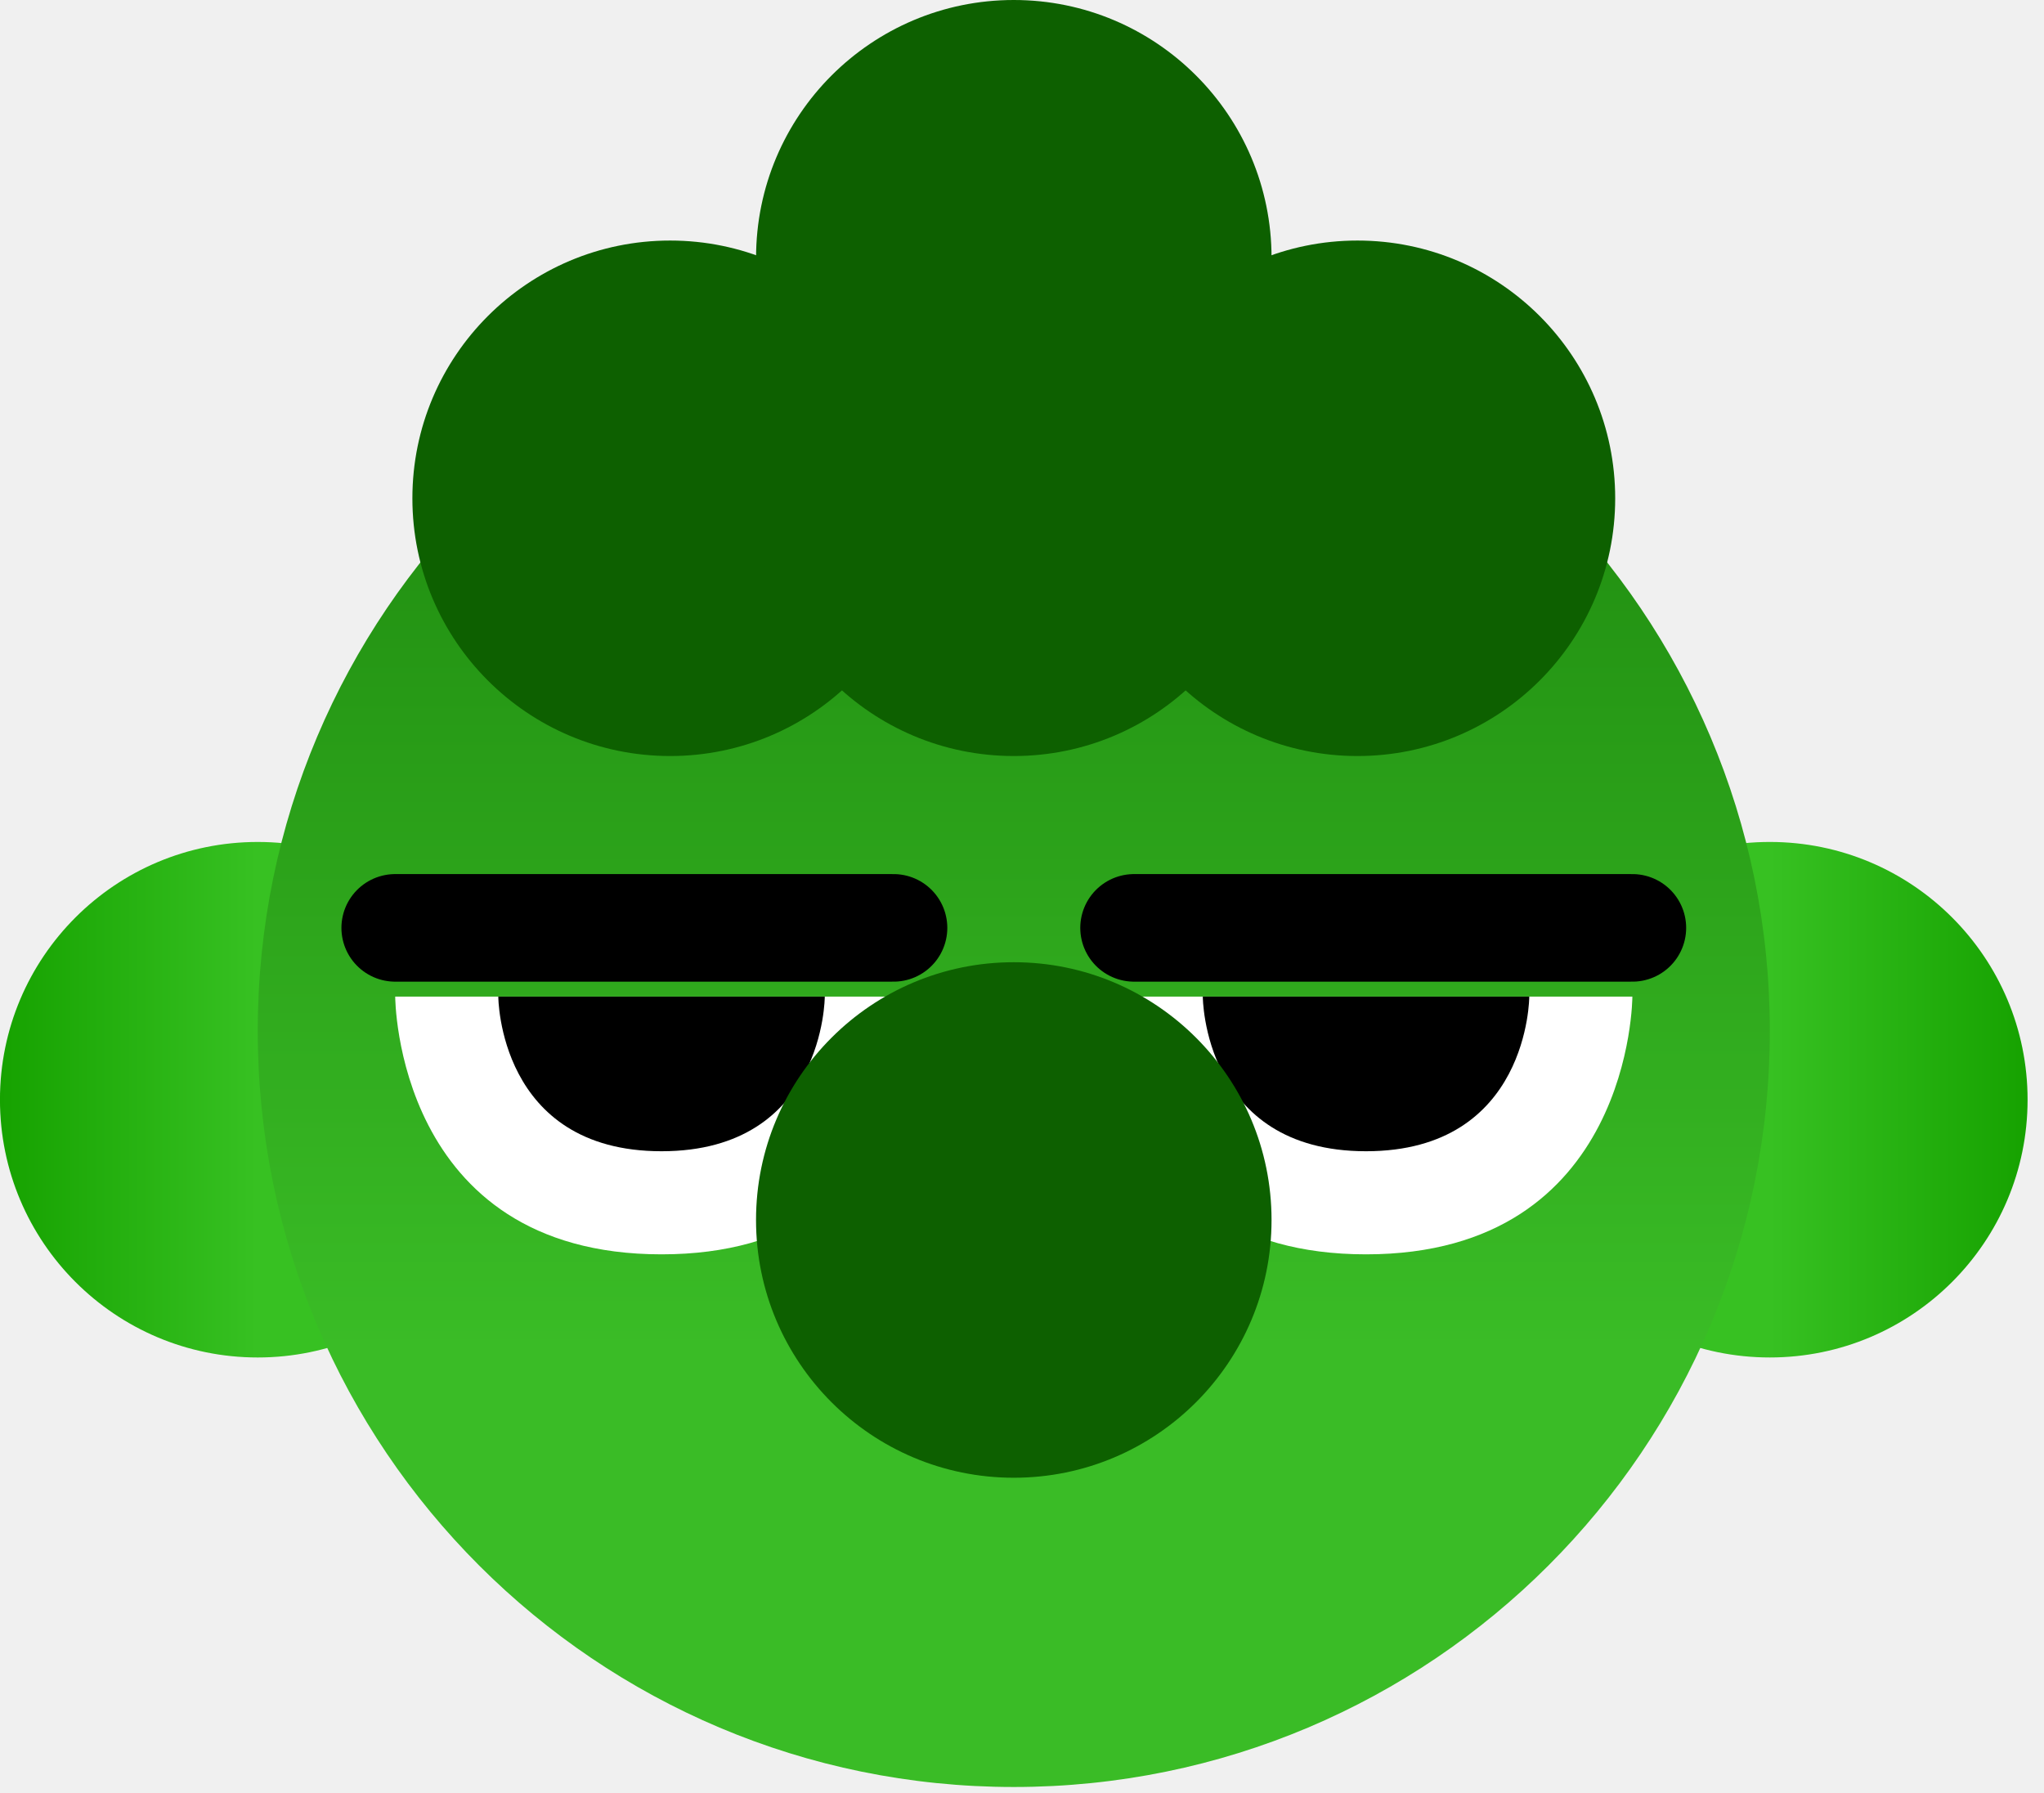
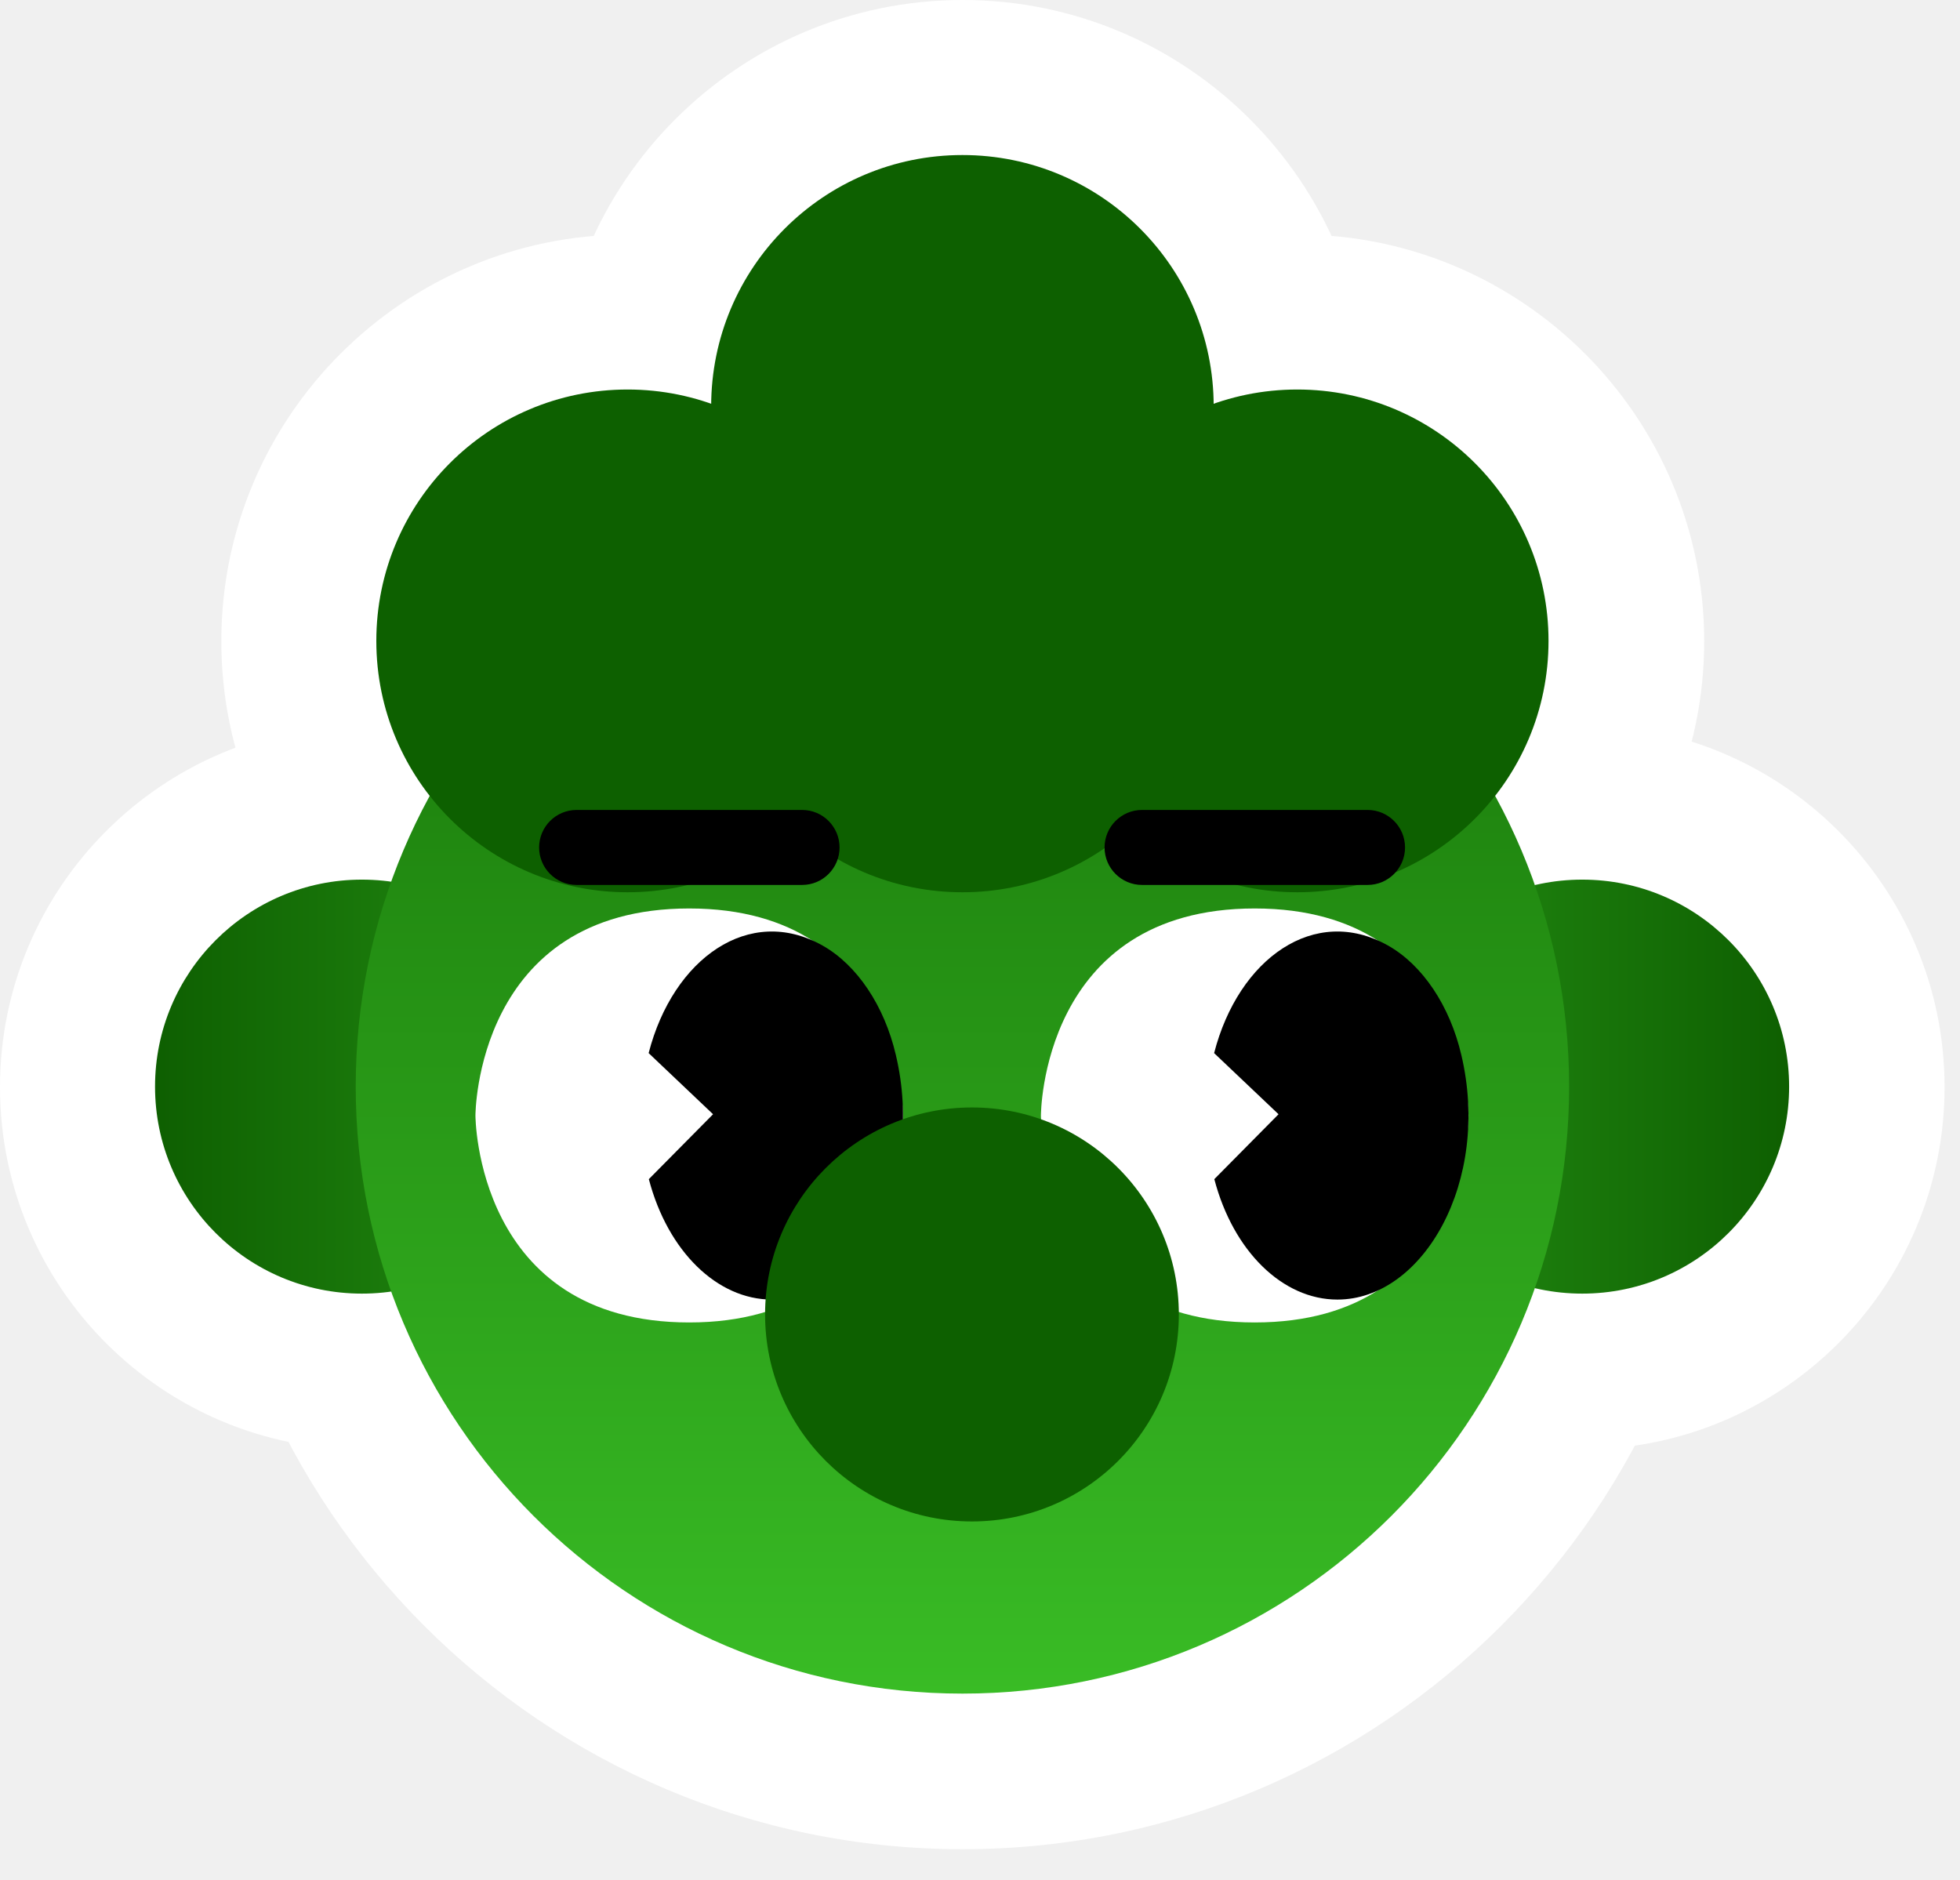
- <svg xmlns="http://www.w3.org/2000/svg" width="57" height="50" viewBox="0 0 57 50" fill="none">
-   <circle cx="49.354" cy="30.667" r="7.188" fill="url(#paint0_linear_1022_554)" />
-   <circle cx="7.188" cy="7.188" r="7.188" transform="matrix(-1 0 0 1 14.375 23.4792)" fill="url(#paint1_linear_1022_554)" />
-   <circle cx="28.271" cy="28.75" r="21.083" fill="url(#paint2_linear_1022_554)" />
-   <path d="M38.094 34.979C30.667 34.979 30.667 27.792 30.667 27.792H45.521C45.521 27.792 45.521 34.979 38.094 34.979Z" fill="white" />
-   <path d="M38.094 32.104C33.542 32.104 33.542 27.792 33.542 27.792H42.646C42.646 27.792 42.646 32.104 38.094 32.104Z" fill="black" />
-   <path d="M18.448 34.979C11.021 34.979 11.021 27.792 11.021 27.792H25.875C25.875 27.792 25.875 34.979 18.448 34.979Z" fill="white" />
-   <path d="M18.448 32.104C13.896 32.104 13.896 27.792 13.896 27.792H23C23 27.792 23 32.104 18.448 32.104Z" fill="black" />
-   <circle cx="28.271" cy="34.021" r="7.188" fill="#0D6000" />
-   <path d="M45.521 25.875H31.625" stroke="black" stroke-width="3" stroke-linecap="round" />
-   <path d="M11.021 25.875H24.917" stroke="black" stroke-width="3" stroke-linecap="round" />
-   <path d="M35.459 7.188C35.459 11.157 32.241 14.375 28.271 14.375C24.302 14.375 21.084 11.157 21.084 7.188C21.084 3.218 24.302 0 28.271 0C32.241 0 35.459 3.218 35.459 7.188Z" fill="#0D6000" />
-   <path d="M25.875 13.896C25.875 17.865 22.657 21.083 18.688 21.083C14.718 21.083 11.5 17.865 11.5 13.896C11.5 9.926 14.718 6.708 18.688 6.708C22.657 6.708 25.875 9.926 25.875 13.896Z" fill="#0D6000" />
-   <path d="M45.042 13.896C45.042 17.865 41.824 21.083 37.855 21.083C33.885 21.083 30.667 17.865 30.667 13.896C30.667 9.926 33.885 6.708 37.855 6.708C41.824 6.708 45.042 9.926 45.042 13.896Z" fill="#0D6000" />
-   <path d="M35.459 13.896C35.459 17.865 32.241 21.083 28.271 21.083C24.302 21.083 21.084 17.865 21.084 13.896C21.084 9.926 24.302 6.708 28.271 6.708C32.241 6.708 35.459 9.926 35.459 13.896Z" fill="#0D6000" />
+ <svg xmlns="http://www.w3.org/2000/svg" width="49" height="47" viewBox="0 0 49 47" fill="none">
+   <path d="M39.561 22.003C42.416 22.003 44.733 24.322 44.733 27.178C44.733 30.035 42.416 32.353 39.561 32.353C36.706 32.353 34.388 30.035 34.388 27.178C34.388 24.322 36.706 22.003 39.561 22.003ZM39.561 18.121C34.571 18.121 30.508 22.181 30.508 27.178C30.508 32.176 34.566 36.236 39.561 36.236C44.556 36.236 48.614 32.176 48.614 27.178C48.614 22.181 44.556 18.121 39.561 18.121Z" fill="white" />
+   <path d="M9.053 22.003C11.908 22.003 14.225 24.322 14.225 27.178C14.225 30.035 11.908 32.353 9.053 32.353C6.198 32.353 3.881 30.035 3.881 27.178C3.881 24.322 6.198 22.003 9.053 22.003ZM9.053 18.121C4.064 18.121 0 22.181 0 27.178C0 32.176 4.058 36.236 9.053 36.236C14.048 36.236 18.106 32.176 18.106 27.178C18.106 22.181 14.048 18.121 9.053 18.121Z" fill="white" />
+   <path d="M24.066 11.997C32.443 11.997 39.234 18.792 39.234 27.173C39.234 35.554 32.443 42.348 24.066 42.348C15.69 42.348 8.898 35.554 8.898 27.173C8.898 18.792 15.69 11.997 24.066 11.997ZM24.066 8.115C13.561 8.115 5.018 16.662 5.018 27.173C5.018 37.683 13.561 46.231 24.066 46.231C34.572 46.231 43.115 37.683 43.115 27.173C43.115 16.662 34.572 8.115 24.066 8.115Z" fill="white" />
+   <path d="M24.066 3.883C27.537 3.883 30.347 6.695 30.347 10.167C30.347 13.639 27.537 16.451 24.066 16.451C20.596 16.451 17.785 13.639 17.785 10.167C17.785 6.695 20.596 3.883 24.066 3.883ZM24.066 0C18.461 0 13.904 4.559 13.904 10.167C13.904 15.774 18.461 20.334 24.066 20.334C29.671 20.334 34.228 15.774 34.228 10.167C34.228 4.559 29.671 0 24.066 0Z" fill="white" />
+   <path d="M15.695 9.745C19.165 9.745 21.976 12.557 21.976 16.03C21.976 19.502 19.165 22.314 15.695 22.314C12.224 22.314 9.414 19.502 9.414 16.03C9.414 12.557 12.224 9.745 15.695 9.745ZM15.695 5.863C10.09 5.863 5.533 10.422 5.533 16.03C5.533 21.637 10.09 26.197 15.695 26.197C21.299 26.197 25.857 21.637 25.857 16.03C25.857 10.422 21.299 5.863 15.695 5.863Z" fill="white" />
+   <path d="M32.443 9.745C35.913 9.745 38.724 12.557 38.724 16.03C38.724 19.502 35.913 22.314 32.443 22.314C28.972 22.314 26.162 19.502 26.162 16.03C26.162 12.557 28.972 9.745 32.443 9.745ZM32.443 5.863C26.838 5.863 22.281 10.422 22.281 16.03C22.281 21.637 26.838 26.197 32.443 26.197C38.047 26.197 42.605 21.637 42.605 16.03C42.605 10.422 38.047 5.863 32.443 5.863Z" fill="white" />
+   <path d="M39.748 32.352C42.644 32.352 44.991 30.017 44.991 27.138C44.991 24.258 42.644 21.924 39.748 21.924C36.853 21.924 34.506 24.258 34.506 27.138C34.506 30.017 36.853 32.352 39.748 32.352Z" fill="white" />
+   <path d="M8.826 32.352C11.721 32.352 14.069 30.017 14.069 27.138C14.069 24.258 11.721 21.924 8.826 21.924C5.93 21.924 3.583 24.258 3.583 27.138C3.583 30.017 5.93 32.352 8.826 32.352Z" fill="white" />
+   <path d="M24.043 42.428C32.534 42.428 39.417 35.582 39.417 27.138C39.417 18.693 32.534 11.848 24.043 11.848C15.552 11.848 8.669 18.693 8.669 27.138C8.669 35.582 15.552 42.428 24.043 42.428Z" fill="white" />
+   <path d="M30.409 10.003C30.409 13.502 27.56 16.335 24.043 16.335C20.525 16.335 17.676 13.502 17.676 10.003C17.676 6.505 20.525 3.672 24.043 3.672C27.56 3.672 30.409 6.505 30.409 10.003Z" fill="white" />
+   <path d="M21.924 15.91C21.924 19.409 19.075 22.242 15.558 22.242C12.04 22.242 9.191 19.409 9.191 15.91C9.191 12.412 12.04 9.579 15.558 9.579C19.075 9.579 21.924 12.412 21.924 15.91Z" fill="white" />
+   <path d="M38.894 15.91C38.894 19.409 36.045 22.242 32.528 22.242C29.01 22.242 26.161 19.409 26.161 15.91C26.161 12.412 29.01 9.579 32.528 9.579C36.045 9.579 38.894 12.412 38.894 15.91Z" fill="white" />
+   <path d="M30.409 15.91C30.409 19.409 27.56 22.242 24.043 22.242C20.525 22.242 17.676 19.409 17.676 15.91C17.676 12.412 20.525 9.579 24.043 9.579C27.56 9.579 30.409 12.412 30.409 15.91Z" fill="white" />
+   <path d="M39.556 32.341C42.412 32.341 44.728 30.024 44.728 27.166C44.728 24.308 42.412 21.991 39.556 21.991C36.699 21.991 34.383 24.308 34.383 27.166C34.383 30.024 36.699 32.341 39.556 32.341Z" fill="url(#paint0_linear_1696_664)" />
+   <path d="M9.048 32.341C11.905 32.341 14.22 30.024 14.22 27.166C14.22 24.308 11.905 21.991 9.048 21.991C6.191 21.991 3.876 24.308 3.876 27.166C3.876 30.024 6.191 32.341 9.048 32.341Z" fill="url(#paint1_linear_1696_664)" />
+   <path d="M24.061 42.341C32.438 42.341 39.228 35.547 39.228 27.166C39.228 18.785 32.438 11.99 24.061 11.99C15.684 11.99 8.893 18.785 8.893 27.166C8.893 35.547 15.684 42.341 24.061 42.341Z" fill="url(#paint2_linear_1696_664)" />
+   <path d="M30.342 10.16C30.342 13.632 27.531 16.444 24.061 16.444C20.59 16.444 17.779 13.632 17.779 10.16C17.779 6.688 20.59 3.876 24.061 3.876C27.531 3.876 30.342 6.688 30.342 10.16Z" fill="#0D6000" />
+   <path d="M21.971 16.023C21.971 19.495 19.16 22.307 15.69 22.307C12.219 22.307 9.408 19.495 9.408 16.023C9.408 12.551 12.219 9.738 15.69 9.738C19.16 9.738 21.971 12.551 21.971 16.023Z" fill="#0D6000" />
+   <path d="M38.713 16.023C38.713 19.495 35.902 22.307 32.432 22.307C28.961 22.307 26.151 19.495 26.151 16.023C26.151 12.551 28.961 9.738 32.432 9.738C35.902 9.738 38.713 12.551 38.713 16.023Z" fill="#0D6000" />
+   <path d="M30.342 16.023C30.342 19.495 27.531 22.307 24.061 22.307C20.59 22.307 17.779 19.495 17.779 16.023C17.779 12.551 20.59 9.738 24.061 9.738C27.531 9.738 30.342 12.551 30.342 16.023Z" fill="#0D6000" />
+   <path d="M22.575 27.887C22.575 27.887 22.575 33.062 17.23 33.062C11.886 33.062 11.886 27.887 11.886 27.887C11.886 27.887 11.886 22.712 17.23 22.712C22.575 22.712 22.575 27.887 22.575 27.887Z" fill="white" />
+   <path d="M17.824 27.854C17.286 27.343 16.754 26.838 16.216 26.328C16.826 23.96 18.733 22.607 20.562 23.638C21.422 24.121 22.109 25.141 22.397 26.378C23.14 29.529 21.444 32.49 19.298 32.49C17.929 32.49 16.693 31.281 16.221 29.479C16.754 28.941 17.291 28.397 17.824 27.859V27.854Z" fill="black" />
+   <path d="M36.712 27.887C36.712 27.887 36.712 33.062 31.367 33.062C26.023 33.062 26.023 27.887 26.023 27.887C26.023 27.887 26.023 22.712 31.367 22.712C36.712 22.712 36.712 27.887 36.712 27.887Z" fill="white" />
+   <path d="M31.961 27.854C31.423 27.343 30.891 26.838 30.353 26.328C30.963 23.96 32.87 22.607 34.699 23.638C35.559 24.121 36.246 25.141 36.534 26.378C37.277 29.529 35.581 32.49 33.435 32.49C32.066 32.49 30.83 31.281 30.358 29.479C30.891 28.941 31.428 28.397 31.961 27.859V27.854Z" fill="black" />
+   <path d="M24.299 38.037C27.156 38.037 29.471 35.72 29.471 32.862C29.471 30.004 27.156 27.687 24.299 27.687C21.442 27.687 19.127 30.004 19.127 32.862C19.127 35.72 21.442 38.037 24.299 38.037Z" fill="#0D6000" />
+   <path d="M34.189 20.249H28.551C28.034 20.249 27.614 20.669 27.614 21.187C27.614 21.704 28.034 22.124 28.551 22.124H34.189C34.706 22.124 35.126 21.704 35.126 21.187C35.126 20.669 34.706 20.249 34.189 20.249Z" fill="black" />
+   <path d="M20.052 20.249H14.415C13.897 20.249 13.478 20.669 13.478 21.187C13.478 21.704 13.897 22.124 14.415 22.124H20.052C20.57 22.124 20.989 21.704 20.989 21.187C20.989 20.669 20.57 20.249 20.052 20.249Z" fill="black" />
  <defs>
-     <linearGradient id="paint0_linear_1022_554" x1="49.354" y1="30.667" x2="56.542" y2="30.667" gradientUnits="userSpaceOnUse">
-       <stop stop-color="#37C122" />
-       <stop offset="1" stop-color="#16A200" />
+     <linearGradient id="paint0_linear_1696_664" x1="24.302" y1="23.129" x2="44.728" y2="23.129" gradientUnits="userSpaceOnUse">
+       <stop stop-color="#39BC25" />
+       <stop offset="1" stop-color="#0E5F01" />
    </linearGradient>
-     <linearGradient id="paint1_linear_1022_554" x1="7.188" y1="7.188" x2="14.375" y2="7.188" gradientUnits="userSpaceOnUse">
-       <stop stop-color="#37C122" />
-       <stop offset="1" stop-color="#16A200" />
+     <linearGradient id="paint1_linear_1696_664" x1="24.302" y1="23.129" x2="3.876" y2="23.129" gradientUnits="userSpaceOnUse">
+       <stop stop-color="#39BC25" />
+       <stop offset="1" stop-color="#0E5F01" />
    </linearGradient>
-     <linearGradient id="paint2_linear_1022_554" x1="28.271" y1="7.667" x2="28.271" y2="49.834" gradientUnits="userSpaceOnUse">
-       <stop stop-color="#1B840C" />
-       <stop offset="0.71" stop-color="#3ABC26" />
+     <linearGradient id="paint2_linear_1696_664" x1="24.302" y1="3.876" x2="24.302" y2="42.348" gradientUnits="userSpaceOnUse">
+       <stop stop-color="#0E6001" />
+       <stop offset="1" stop-color="#39BC25" />
    </linearGradient>
  </defs>
</svg>
